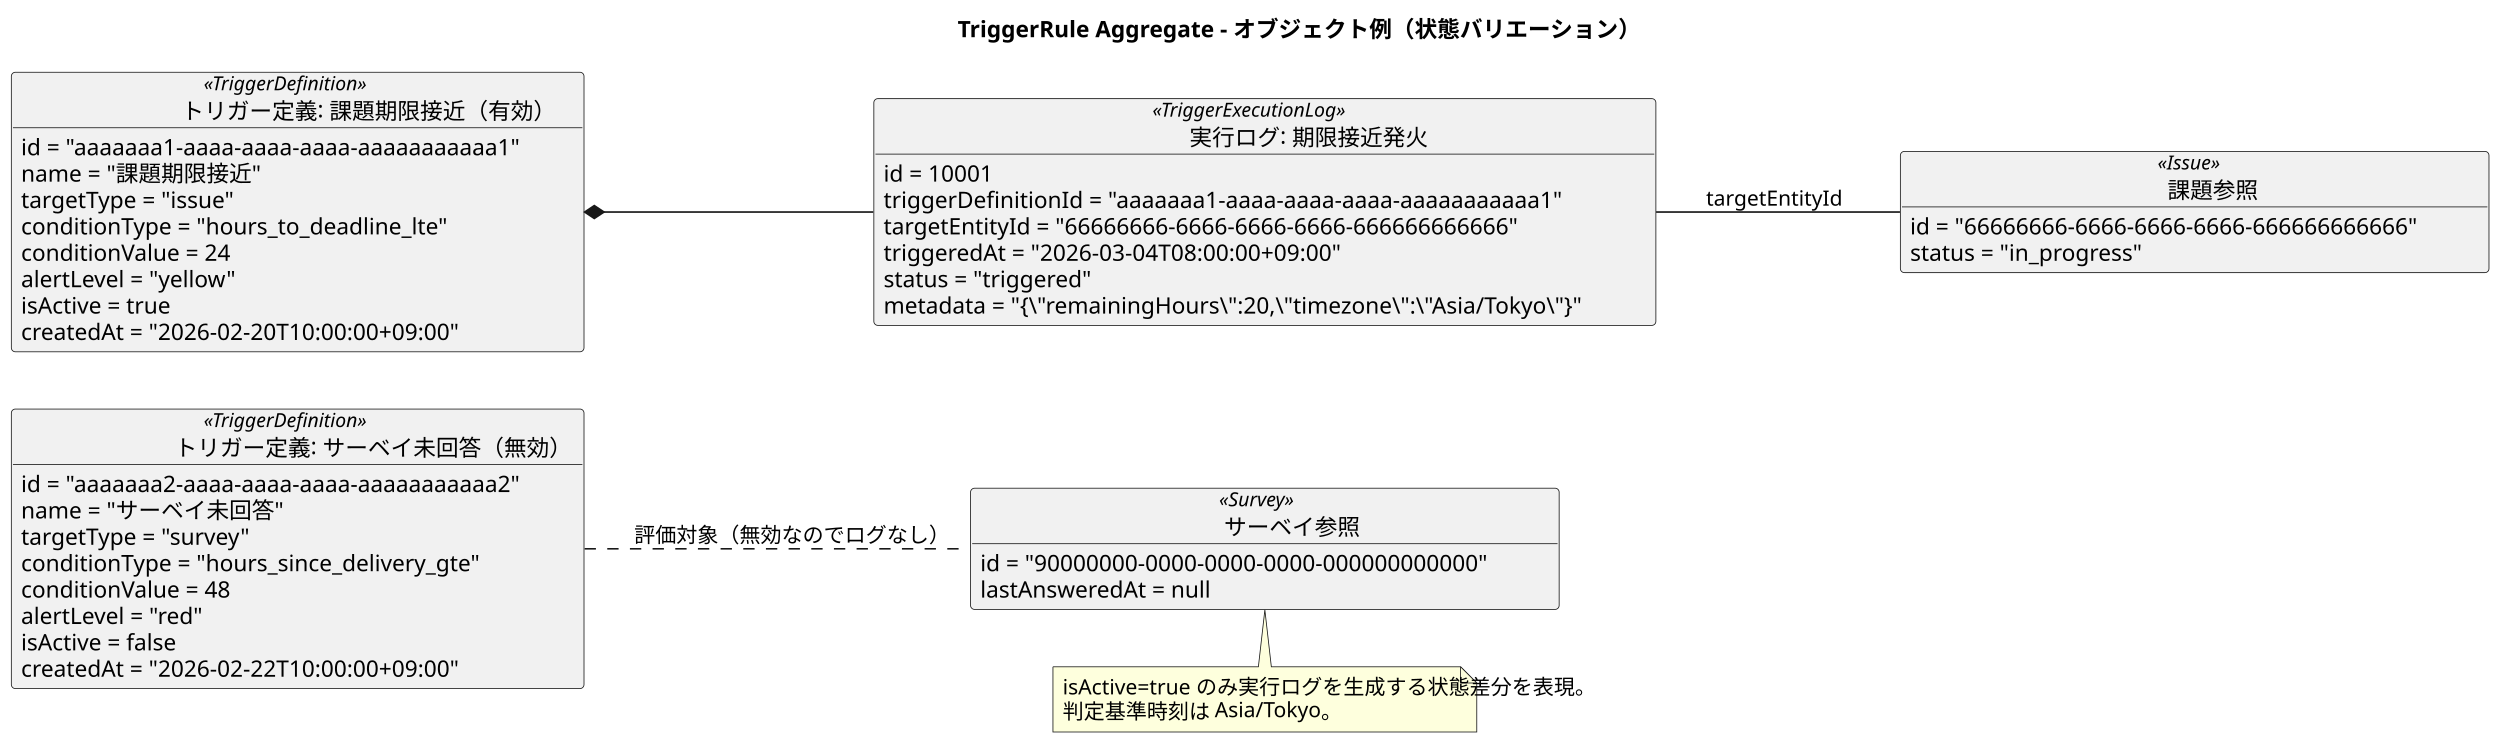
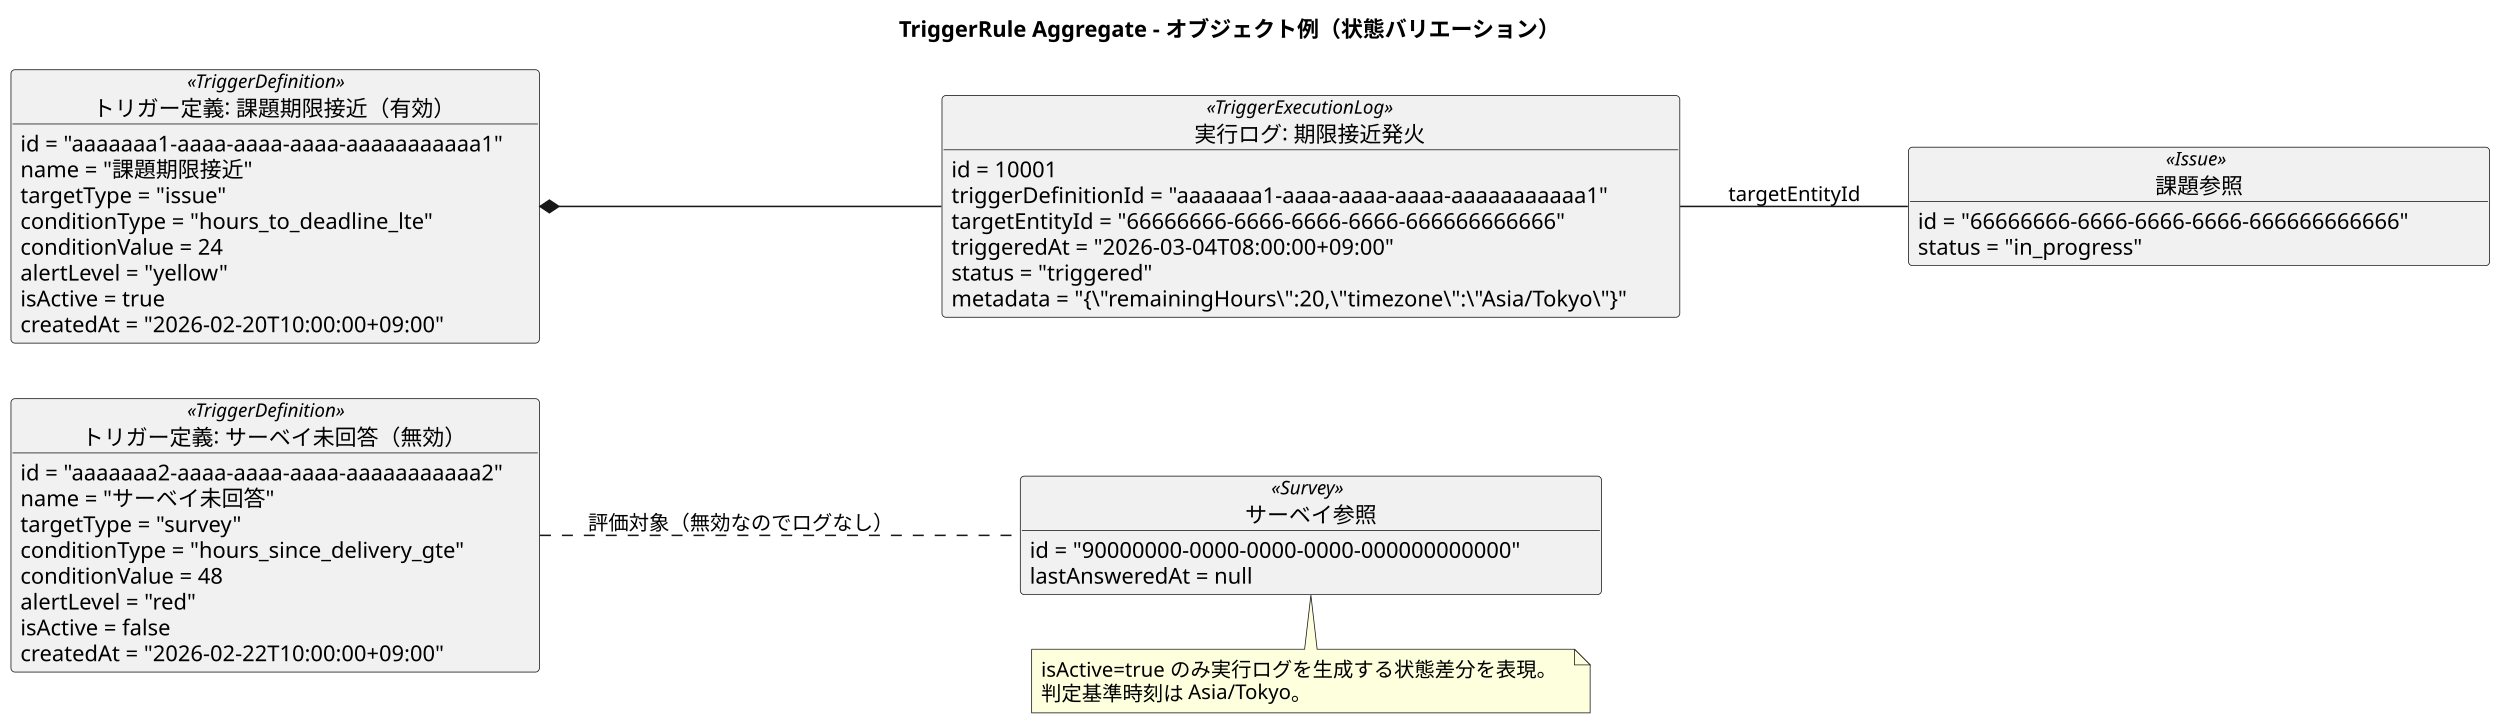
- <svg xmlns="http://www.w3.org/2000/svg" contentStyleType="text/css" data-diagram-type="CLASS" height="459px" preserveAspectRatio="none" style="width:1544px;height:459px;background:#FFFFFF;" version="1.1" viewBox="0 0 1544 459" width="1544px" zoomAndPan="magnify">
+ <svg xmlns="http://www.w3.org/2000/svg" contentStyleType="text/css" data-diagram-type="CLASS" height="462px" preserveAspectRatio="none" style="width:1596px;height:462px;background:#FFFFFF;" version="1.1" viewBox="0 0 1596 462" width="1596px" zoomAndPan="magnify">
  <defs />
  <g>
    <g class="title" data-source-line="1">
-       <text fill="#000000" font-family="sans-serif" font-size="14" font-weight="bold" lengthAdjust="spacing" textLength="347.327" x="591.434" y="22.995">TriggerRule Aggregate - オブジェクト例（状態バリエーション）</text>
+       <text fill="#000000" font-family="sans-serif" font-size="14" font-weight="bold" lengthAdjust="spacing" textLength="434.697" x="573.836" y="23.535">TriggerRule Aggregate - オブジェクト例（状態バリエーション）</text>
    </g>
    <g class="entity" data-qualified-name="rule_issue_deadline" data-source-line="7" id="ent0002">
-       <rect fill="#F1F1F1" height="172.641" rx="2.5" ry="2.5" style="stroke:#181818;stroke-width:0.5;" width="353.681" x="7" y="44.627" />
-       <text fill="#000000" font-family="sans-serif" font-size="12" font-style="italic" lengthAdjust="spacing" textLength="116.068" x="125.806" y="55.766">«TriggerDefinition»</text>
-       <text fill="#000000" font-family="sans-serif" font-size="14" lengthAdjust="spacing" textLength="143.589" x="112.046" y="73.591">トリガー定義: 課題期限接近（有効）</text>
-       <line style="stroke:#181818;stroke-width:0.5;" x1="8" x2="359.681" y1="78.893" y2="78.893" />
-       <text fill="#000000" font-family="sans-serif" font-size="14" lengthAdjust="spacing" textLength="341.681" x="13" y="95.888">id = "aaaaaaa1-aaaa-aaaa-aaaa-aaaaaaaaaaa1"</text>
-       <text fill="#000000" font-family="sans-serif" font-size="14" lengthAdjust="spacing" textLength="123.621" x="13" y="112.185">name = "課題期限接近"</text>
-       <text fill="#000000" font-family="sans-serif" font-size="14" lengthAdjust="spacing" textLength="146.624" x="13" y="128.481">targetType = "issue"</text>
-       <text fill="#000000" font-family="sans-serif" font-size="14" lengthAdjust="spacing" textLength="285.216" x="13" y="144.778">conditionType = "hours_to_deadline_lte"</text>
-       <text fill="#000000" font-family="sans-serif" font-size="14" lengthAdjust="spacing" textLength="142.707" x="13" y="161.075">conditionValue = 24</text>
-       <text fill="#000000" font-family="sans-serif" font-size="14" lengthAdjust="spacing" textLength="147.731" x="13" y="177.372">alertLevel = "yellow"</text>
-       <text fill="#000000" font-family="sans-serif" font-size="14" lengthAdjust="spacing" textLength="104.098" x="13" y="193.669">isActive = true</text>
-       <text fill="#000000" font-family="sans-serif" font-size="14" lengthAdjust="spacing" textLength="307.077" x="13" y="209.966">createdAt = "2026-02-20T10:00:00+09:00"</text>
+       <rect fill="#F1F1F1" height="174.527" rx="2.5" ry="2.5" style="stroke:#181818;stroke-width:0.5;" width="337.356" x="7" y="44.52" />
+       <text fill="#000000" font-family="sans-serif" font-size="12" font-style="italic" lengthAdjust="spacing" textLength="112.348" x="119.504" y="56.121">«TriggerDefinition»</text>
+       <text fill="#000000" font-family="sans-serif" font-size="14" lengthAdjust="spacing" textLength="232.859" x="59.248" y="74.188">トリガー定義: 課題期限接近（有効）</text>
+       <line style="stroke:#181818;stroke-width:0.5;" x1="8" x2="343.356" y1="79.141" y2="79.141" />
+       <text fill="#000000" font-family="sans-serif" font-size="14" lengthAdjust="spacing" textLength="325.356" x="13" y="96.676">id = "aaaaaaa1-aaaa-aaaa-aaaa-aaaaaaaaaaa1"</text>
+       <text fill="#000000" font-family="sans-serif" font-size="14" lengthAdjust="spacing" textLength="151.737" x="13" y="113.164">name = "課題期限接近"</text>
+       <text fill="#000000" font-family="sans-serif" font-size="14" lengthAdjust="spacing" textLength="138.496" x="13" y="129.652">targetType = "issue"</text>
+       <text fill="#000000" font-family="sans-serif" font-size="14" lengthAdjust="spacing" textLength="275.611" x="13" y="146.141">conditionType = "hours_to_deadline_lte"</text>
+       <text fill="#000000" font-family="sans-serif" font-size="14" lengthAdjust="spacing" textLength="139.002" x="13" y="162.629">conditionValue = 24</text>
+       <text fill="#000000" font-family="sans-serif" font-size="14" lengthAdjust="spacing" textLength="137.942" x="13" y="179.117">alertLevel = "yellow"</text>
+       <text fill="#000000" font-family="sans-serif" font-size="14" lengthAdjust="spacing" textLength="99.784" x="13" y="195.606">isActive = true</text>
+       <text fill="#000000" font-family="sans-serif" font-size="14" lengthAdjust="spacing" textLength="304.438" x="13" y="212.094">createdAt = "2026-02-20T10:00:00+09:00"</text>
    </g>
    <g class="entity" data-qualified-name="log_triggered" data-source-line="18" id="ent0003">
-       <rect fill="#F1F1F1" height="140.047" rx="2.5" ry="2.5" style="stroke:#181818;stroke-width:0.5;" width="482.989" x="539.68" y="60.917" />
-       <text fill="#000000" font-family="sans-serif" font-size="12" font-style="italic" lengthAdjust="spacing" textLength="138.861" x="711.744" y="72.056">«TriggerExecutionLog»</text>
-       <text fill="#000000" font-family="sans-serif" font-size="14" lengthAdjust="spacing" textLength="93.181" x="734.584" y="89.881">実行ログ: 期限接近発火</text>
-       <line style="stroke:#181818;stroke-width:0.5;" x1="540.68" x2="1021.669" y1="95.183" y2="95.183" />
-       <text fill="#000000" font-family="sans-serif" font-size="14" lengthAdjust="spacing" textLength="77.943" x="545.68" y="112.178">id = 10001</text>
-       <text fill="#000000" font-family="sans-serif" font-size="14" lengthAdjust="spacing" textLength="456.989" x="545.68" y="128.475">triggerDefinitionId = "aaaaaaa1-aaaa-aaaa-aaaa-aaaaaaaaaaa1"</text>
-       <text fill="#000000" font-family="sans-serif" font-size="14" lengthAdjust="spacing" textLength="435.449" x="545.68" y="144.771">targetEntityId = "66666666-6666-6666-6666-666666666666"</text>
-       <text fill="#000000" font-family="sans-serif" font-size="14" lengthAdjust="spacing" textLength="318.22" x="545.68" y="161.068">triggeredAt = "2026-03-04T08:00:00+09:00"</text>
-       <text fill="#000000" font-family="sans-serif" font-size="14" lengthAdjust="spacing" textLength="141.306" x="545.68" y="177.365">status = "triggered"</text>
-       <text fill="#000000" font-family="sans-serif" font-size="14" lengthAdjust="spacing" textLength="470.989" x="545.68" y="193.662">metadata = "{\"remainingHours\":20,\"timezone\":\"Asia/Tokyo\"}"</text>
+       <rect fill="#F1F1F1" height="141.551" rx="2.5" ry="2.5" style="stroke:#181818;stroke-width:0.5;" width="471.026" x="601.36" y="60.999" />
+       <text fill="#000000" font-family="sans-serif" font-size="12" font-style="italic" lengthAdjust="spacing" textLength="133.272" x="770.237" y="72.601">«TriggerExecutionLog»</text>
+       <text fill="#000000" font-family="sans-serif" font-size="14" lengthAdjust="spacing" textLength="148.859" x="762.443" y="90.668">実行ログ: 期限接近発火</text>
+       <line style="stroke:#181818;stroke-width:0.5;" x1="602.36" x2="1071.386" y1="95.621" y2="95.621" />
+       <text fill="#000000" font-family="sans-serif" font-size="14" lengthAdjust="spacing" textLength="77.109" x="607.36" y="113.156">id = 10001</text>
+       <text fill="#000000" font-family="sans-serif" font-size="14" lengthAdjust="spacing" textLength="438.129" x="607.36" y="129.644">triggerDefinitionId = "aaaaaaa1-aaaa-aaaa-aaaa-aaaaaaaaaaa1"</text>
+       <text fill="#000000" font-family="sans-serif" font-size="14" lengthAdjust="spacing" textLength="437.548" x="607.36" y="146.132">targetEntityId = "66666666-6666-6666-6666-666666666666"</text>
+       <text fill="#000000" font-family="sans-serif" font-size="14" lengthAdjust="spacing" textLength="316.771" x="607.36" y="162.621">triggeredAt = "2026-03-04T08:00:00+09:00"</text>
+       <text fill="#000000" font-family="sans-serif" font-size="14" lengthAdjust="spacing" textLength="134.224" x="607.36" y="179.109">status = "triggered"</text>
+       <text fill="#000000" font-family="sans-serif" font-size="14" lengthAdjust="spacing" textLength="459.026" x="607.36" y="195.597">metadata = "{\"remainingHours\":20,\"timezone\":\"Asia/Tokyo\"}"</text>
    </g>
    <g class="entity" data-qualified-name="rule_survey_disabled" data-source-line="27" id="ent0004">
-       <rect fill="#F1F1F1" height="172.641" rx="2.5" ry="2.5" style="stroke:#181818;stroke-width:0.5;" width="353.681" x="7" y="252.627" />
-       <text fill="#000000" font-family="sans-serif" font-size="12" font-style="italic" lengthAdjust="spacing" textLength="116.068" x="125.806" y="263.766">«TriggerDefinition»</text>
-       <text fill="#000000" font-family="sans-serif" font-size="14" lengthAdjust="spacing" textLength="151.99" x="107.845" y="281.591">トリガー定義: サーベイ未回答（無効）</text>
-       <line style="stroke:#181818;stroke-width:0.5;" x1="8" x2="359.681" y1="286.893" y2="286.893" />
-       <text fill="#000000" font-family="sans-serif" font-size="14" lengthAdjust="spacing" textLength="341.681" x="13" y="303.888">id = "aaaaaaa2-aaaa-aaaa-aaaa-aaaaaaaaaaa2"</text>
-       <text fill="#000000" font-family="sans-serif" font-size="14" lengthAdjust="spacing" textLength="132.023" x="13" y="320.185">name = "サーベイ未回答"</text>
-       <text fill="#000000" font-family="sans-serif" font-size="14" lengthAdjust="spacing" textLength="157.767" x="13" y="336.481">targetType = "survey"</text>
-       <text fill="#000000" font-family="sans-serif" font-size="14" lengthAdjust="spacing" textLength="308.513" x="13" y="352.778">conditionType = "hours_since_delivery_gte"</text>
-       <text fill="#000000" font-family="sans-serif" font-size="14" lengthAdjust="spacing" textLength="142.707" x="13" y="369.075">conditionValue = 48</text>
-       <text fill="#000000" font-family="sans-serif" font-size="14" lengthAdjust="spacing" textLength="126.294" x="13" y="385.372">alertLevel = "red"</text>
-       <text fill="#000000" font-family="sans-serif" font-size="14" lengthAdjust="spacing" textLength="108.671" x="13" y="401.669">isActive = false</text>
-       <text fill="#000000" font-family="sans-serif" font-size="14" lengthAdjust="spacing" textLength="307.077" x="13" y="417.966">createdAt = "2026-02-22T10:00:00+09:00"</text>
+       <rect fill="#F1F1F1" height="174.527" rx="2.5" ry="2.5" style="stroke:#181818;stroke-width:0.5;" width="337.356" x="7" y="254.519" />
+       <text fill="#000000" font-family="sans-serif" font-size="12" font-style="italic" lengthAdjust="spacing" textLength="112.348" x="119.504" y="266.121">«TriggerDefinition»</text>
+       <text fill="#000000" font-family="sans-serif" font-size="14" lengthAdjust="spacing" textLength="246.859" x="52.248" y="284.188">トリガー定義: サーベイ未回答（無効）</text>
+       <line style="stroke:#181818;stroke-width:0.5;" x1="8" x2="343.356" y1="289.141" y2="289.141" />
+       <text fill="#000000" font-family="sans-serif" font-size="14" lengthAdjust="spacing" textLength="325.356" x="13" y="306.676">id = "aaaaaaa2-aaaa-aaaa-aaaa-aaaaaaaaaaa2"</text>
+       <text fill="#000000" font-family="sans-serif" font-size="14" lengthAdjust="spacing" textLength="165.737" x="13" y="323.164">name = "サーベイ未回答"</text>
+       <text fill="#000000" font-family="sans-serif" font-size="14" lengthAdjust="spacing" textLength="147.602" x="13" y="339.652">targetType = "survey"</text>
+       <text fill="#000000" font-family="sans-serif" font-size="14" lengthAdjust="spacing" textLength="296.358" x="13" y="356.141">conditionType = "hours_since_delivery_gte"</text>
+       <text fill="#000000" font-family="sans-serif" font-size="14" lengthAdjust="spacing" textLength="139.002" x="13" y="372.629">conditionValue = 48</text>
+       <text fill="#000000" font-family="sans-serif" font-size="14" lengthAdjust="spacing" textLength="117.688" x="13" y="389.117">alertLevel = "red"</text>
+       <text fill="#000000" font-family="sans-serif" font-size="14" lengthAdjust="spacing" textLength="104.193" x="13" y="405.606">isActive = false</text>
+       <text fill="#000000" font-family="sans-serif" font-size="14" lengthAdjust="spacing" textLength="304.438" x="13" y="422.094">createdAt = "2026-02-22T10:00:00+09:00"</text>
    </g>
    <g class="entity" data-qualified-name="issue_ref" data-source-line="38" id="ent0005">
-       <rect fill="#F1F1F1" height="74.859" rx="2.5" ry="2.5" style="stroke:#181818;stroke-width:0.5;" width="363.524" x="1173.67" y="93.517" />
-       <text fill="#000000" font-family="sans-serif" font-size="12" font-style="italic" lengthAdjust="spacing" textLength="45.844" x="1332.51" y="104.656">«Issue»</text>
-       <text fill="#000000" font-family="sans-serif" font-size="14" lengthAdjust="spacing" textLength="33.605" x="1338.63" y="122.481">課題参照</text>
-       <line style="stroke:#181818;stroke-width:0.5;" x1="1174.67" x2="1536.194" y1="127.783" y2="127.783" />
-       <text fill="#000000" font-family="sans-serif" font-size="14" lengthAdjust="spacing" textLength="351.524" x="1179.67" y="144.778">id = "66666666-6666-6666-6666-666666666666"</text>
-       <text fill="#000000" font-family="sans-serif" font-size="14" lengthAdjust="spacing" textLength="157.343" x="1179.67" y="161.075">status = "in_progress"</text>
+       <rect fill="#F1F1F1" height="75.598" rx="2.5" ry="2.5" style="stroke:#181818;stroke-width:0.5;" width="370.989" x="1218.38" y="93.98" />
+       <text fill="#000000" font-family="sans-serif" font-size="12" font-style="italic" lengthAdjust="spacing" textLength="42.398" x="1382.675" y="105.581">«Issue»</text>
+       <text fill="#000000" font-family="sans-serif" font-size="14" lengthAdjust="spacing" textLength="56" x="1375.875" y="123.647">課題参照</text>
+       <line style="stroke:#181818;stroke-width:0.5;" x1="1219.38" x2="1588.369" y1="128.601" y2="128.601" />
+       <text fill="#000000" font-family="sans-serif" font-size="14" lengthAdjust="spacing" textLength="358.989" x="1224.38" y="146.136">id = "66666666-6666-6666-6666-666666666666"</text>
+       <text fill="#000000" font-family="sans-serif" font-size="14" lengthAdjust="spacing" textLength="151.019" x="1224.38" y="162.624">status = "in_progress"</text>
    </g>
    <g class="entity" data-qualified-name="survey_ref" data-source-line="43" id="ent0006">
-       <rect fill="#F1F1F1" height="74.859" rx="2.5" ry="2.5" style="stroke:#181818;stroke-width:0.5;" width="363.524" x="599.41" y="301.517" />
-       <text fill="#000000" font-family="sans-serif" font-size="12" font-style="italic" lengthAdjust="spacing" textLength="56.555" x="752.895" y="312.656">«Survey»</text>
-       <text fill="#000000" font-family="sans-serif" font-size="14" lengthAdjust="spacing" textLength="50.408" x="755.968" y="330.481">サーベイ参照</text>
-       <line style="stroke:#181818;stroke-width:0.5;" x1="600.41" x2="961.934" y1="335.783" y2="335.783" />
-       <text fill="#000000" font-family="sans-serif" font-size="14" lengthAdjust="spacing" textLength="351.524" x="605.41" y="352.778">id = "90000000-0000-0000-0000-000000000000"</text>
-       <text fill="#000000" font-family="sans-serif" font-size="14" lengthAdjust="spacing" textLength="155.538" x="605.41" y="369.075">lastAnsweredAt = null</text>
+       <rect fill="#F1F1F1" height="75.598" rx="2.5" ry="2.5" style="stroke:#181818;stroke-width:0.5;" width="370.989" x="651.37" y="303.979" />
+       <text fill="#000000" font-family="sans-serif" font-size="12" font-style="italic" lengthAdjust="spacing" textLength="50.56" x="811.584" y="315.581">«Survey»</text>
+       <text fill="#000000" font-family="sans-serif" font-size="14" lengthAdjust="spacing" textLength="84" x="794.865" y="333.647">サーベイ参照</text>
+       <line style="stroke:#181818;stroke-width:0.5;" x1="652.37" x2="1021.359" y1="338.601" y2="338.601" />
+       <text fill="#000000" font-family="sans-serif" font-size="14" lengthAdjust="spacing" textLength="358.989" x="657.37" y="356.136">id = "90000000-0000-0000-0000-000000000000"</text>
+       <text fill="#000000" font-family="sans-serif" font-size="14" lengthAdjust="spacing" textLength="150.917" x="657.37" y="372.624">lastAnsweredAt = null</text>
    </g>
    <g class="entity" data-qualified-name="GMN10" data-source-line="53" id="ent0011">
-       <path d="M650.3,411.807 L650.3,452.073 A0,0 0 0 0 650.3,452.073 L912.054,452.073 A0,0 0 0 0 912.054,452.073 L912.054,421.807 L902.054,411.807 L785.18,411.807 L781.18,376.687 L777.18,411.807 L650.3,411.807 A0,0 0 0 0 650.3,411.807" fill="#FEFFDD" style="stroke:#181818;stroke-width:0.5;" />
-       <path d="M902.054,411.807 L902.054,421.807 L912.054,421.807 L902.054,411.807" fill="#FEFFDD" style="stroke:#181818;stroke-width:0.5;" />
-       <text fill="#000000" font-family="sans-serif" font-size="13" lengthAdjust="spacing" textLength="240.754" x="656.3" y="428.874">isActive=true のみ実行ログを生成する状態差分を表現。</text>
-       <text fill="#000000" font-family="sans-serif" font-size="13" lengthAdjust="spacing" textLength="137.236" x="656.3" y="444.007">判定基準時刻は Asia/Tokyo。</text>
+       <path d="M658.6,414.469 L658.6,455.091 A0,0 0 0 0 658.6,455.091 L1015.144,455.091 A0,0 0 0 0 1015.144,455.091 L1015.144,424.469 L1005.144,414.469 L840.87,414.469 L836.87,379.899 L832.87,414.469 L658.6,414.469 A0,0 0 0 0 658.6,414.469" fill="#FEFFDD" style="stroke:#181818;stroke-width:0.5;" />
+       <path d="M1005.144,414.469 L1005.144,424.469 L1015.144,424.469 L1005.144,414.469" fill="#FEFFDD" style="stroke:#181818;stroke-width:0.5;" />
+       <text fill="#000000" font-family="sans-serif" font-size="13" lengthAdjust="spacing" textLength="335.543" x="664.6" y="432.038">isActive=true のみ実行ログを生成する状態差分を表現。</text>
+       <text fill="#000000" font-family="sans-serif" font-size="13" lengthAdjust="spacing" textLength="180.045" x="664.6" y="447.348">判定基準時刻は Asia/Tokyo。</text>
    </g>
    <g class="link" data-entity-1="ent0002" data-entity-2="ent0003" data-link-type="composition" data-source-line="48" id="lnk7">
-       <path codeLine="48" d="M373.04,130.947 C428.93,130.947 479.72,130.947 539.34,130.947" fill="none" id="rule_issue_deadline-backto-log_triggered" style="stroke:#181818;stroke-width:1;" />
-       <polygon fill="#181818" points="361.04,130.947,367.04,134.947,373.04,130.947,367.04,126.947,361.04,130.947" style="stroke:#181818;stroke-width:1;" />
+       <path codeLine="48" d="M356.73,131.78 C434.54,131.78 516.32,131.78 600.98,131.78" fill="none" id="rule_issue_deadline-backto-log_triggered" style="stroke:#181818;stroke-width:1;" />
+       <polygon fill="#181818" points="344.73,131.78,350.73,135.78,356.73,131.78,350.73,127.779,344.73,131.78" style="stroke:#181818;stroke-width:1;" />
    </g>
    <g class="link" data-entity-1="ent0003" data-entity-2="ent0005" data-link-type="association" data-source-line="49" id="lnk8">
-       <path codeLine="49" d="M1022.79,130.947 C1073.22,130.947 1125.6,130.947 1173.42,130.947" fill="none" id="log_triggered-issue_ref" style="stroke:#181818;stroke-width:1;" />
-       <text fill="#000000" font-family="sans-serif" font-size="13" lengthAdjust="spacing" textLength="89.794" x="1053.67" y="127.014">targetEntityId</text>
+       <path codeLine="49" d="M1072.58,131.78 C1121.09,131.78 1171.53,131.78 1217.97,131.78" fill="none" id="log_triggered-issue_ref" style="stroke:#181818;stroke-width:1;" />
+       <text fill="#000000" font-family="sans-serif" font-size="13" lengthAdjust="spacing" textLength="84.887" x="1103.38" y="128.348">targetEntityId</text>
    </g>
    <g class="link" data-entity-1="ent0004" data-entity-2="ent0006" data-link-type="association" data-source-line="50" id="lnk9">
-       <path codeLine="50" d="M361.04,338.947 C436.05,338.947 523.47,338.947 599.01,338.947" fill="none" id="rule_survey_disabled-survey_ref" style="stroke:#181818;stroke-width:1;stroke-dasharray:7,7;" />
-       <text fill="#000000" font-family="sans-serif" font-size="13" lengthAdjust="spacing" textLength="117.019" x="391.68" y="335.014">評価対象（無効なのでログなし）</text>
+       <path codeLine="50" d="M344.73,341.779 C438.28,341.779 554.89,341.779 651.02,341.779" fill="none" id="rule_survey_disabled-survey_ref" style="stroke:#181818;stroke-width:1;stroke-dasharray:7,7;" />
+       <text fill="#000000" font-family="sans-serif" font-size="13" lengthAdjust="spacing" textLength="195" x="375.36" y="338.348">評価対象（無効なのでログなし）</text>
    </g>
  </g>
</svg>
